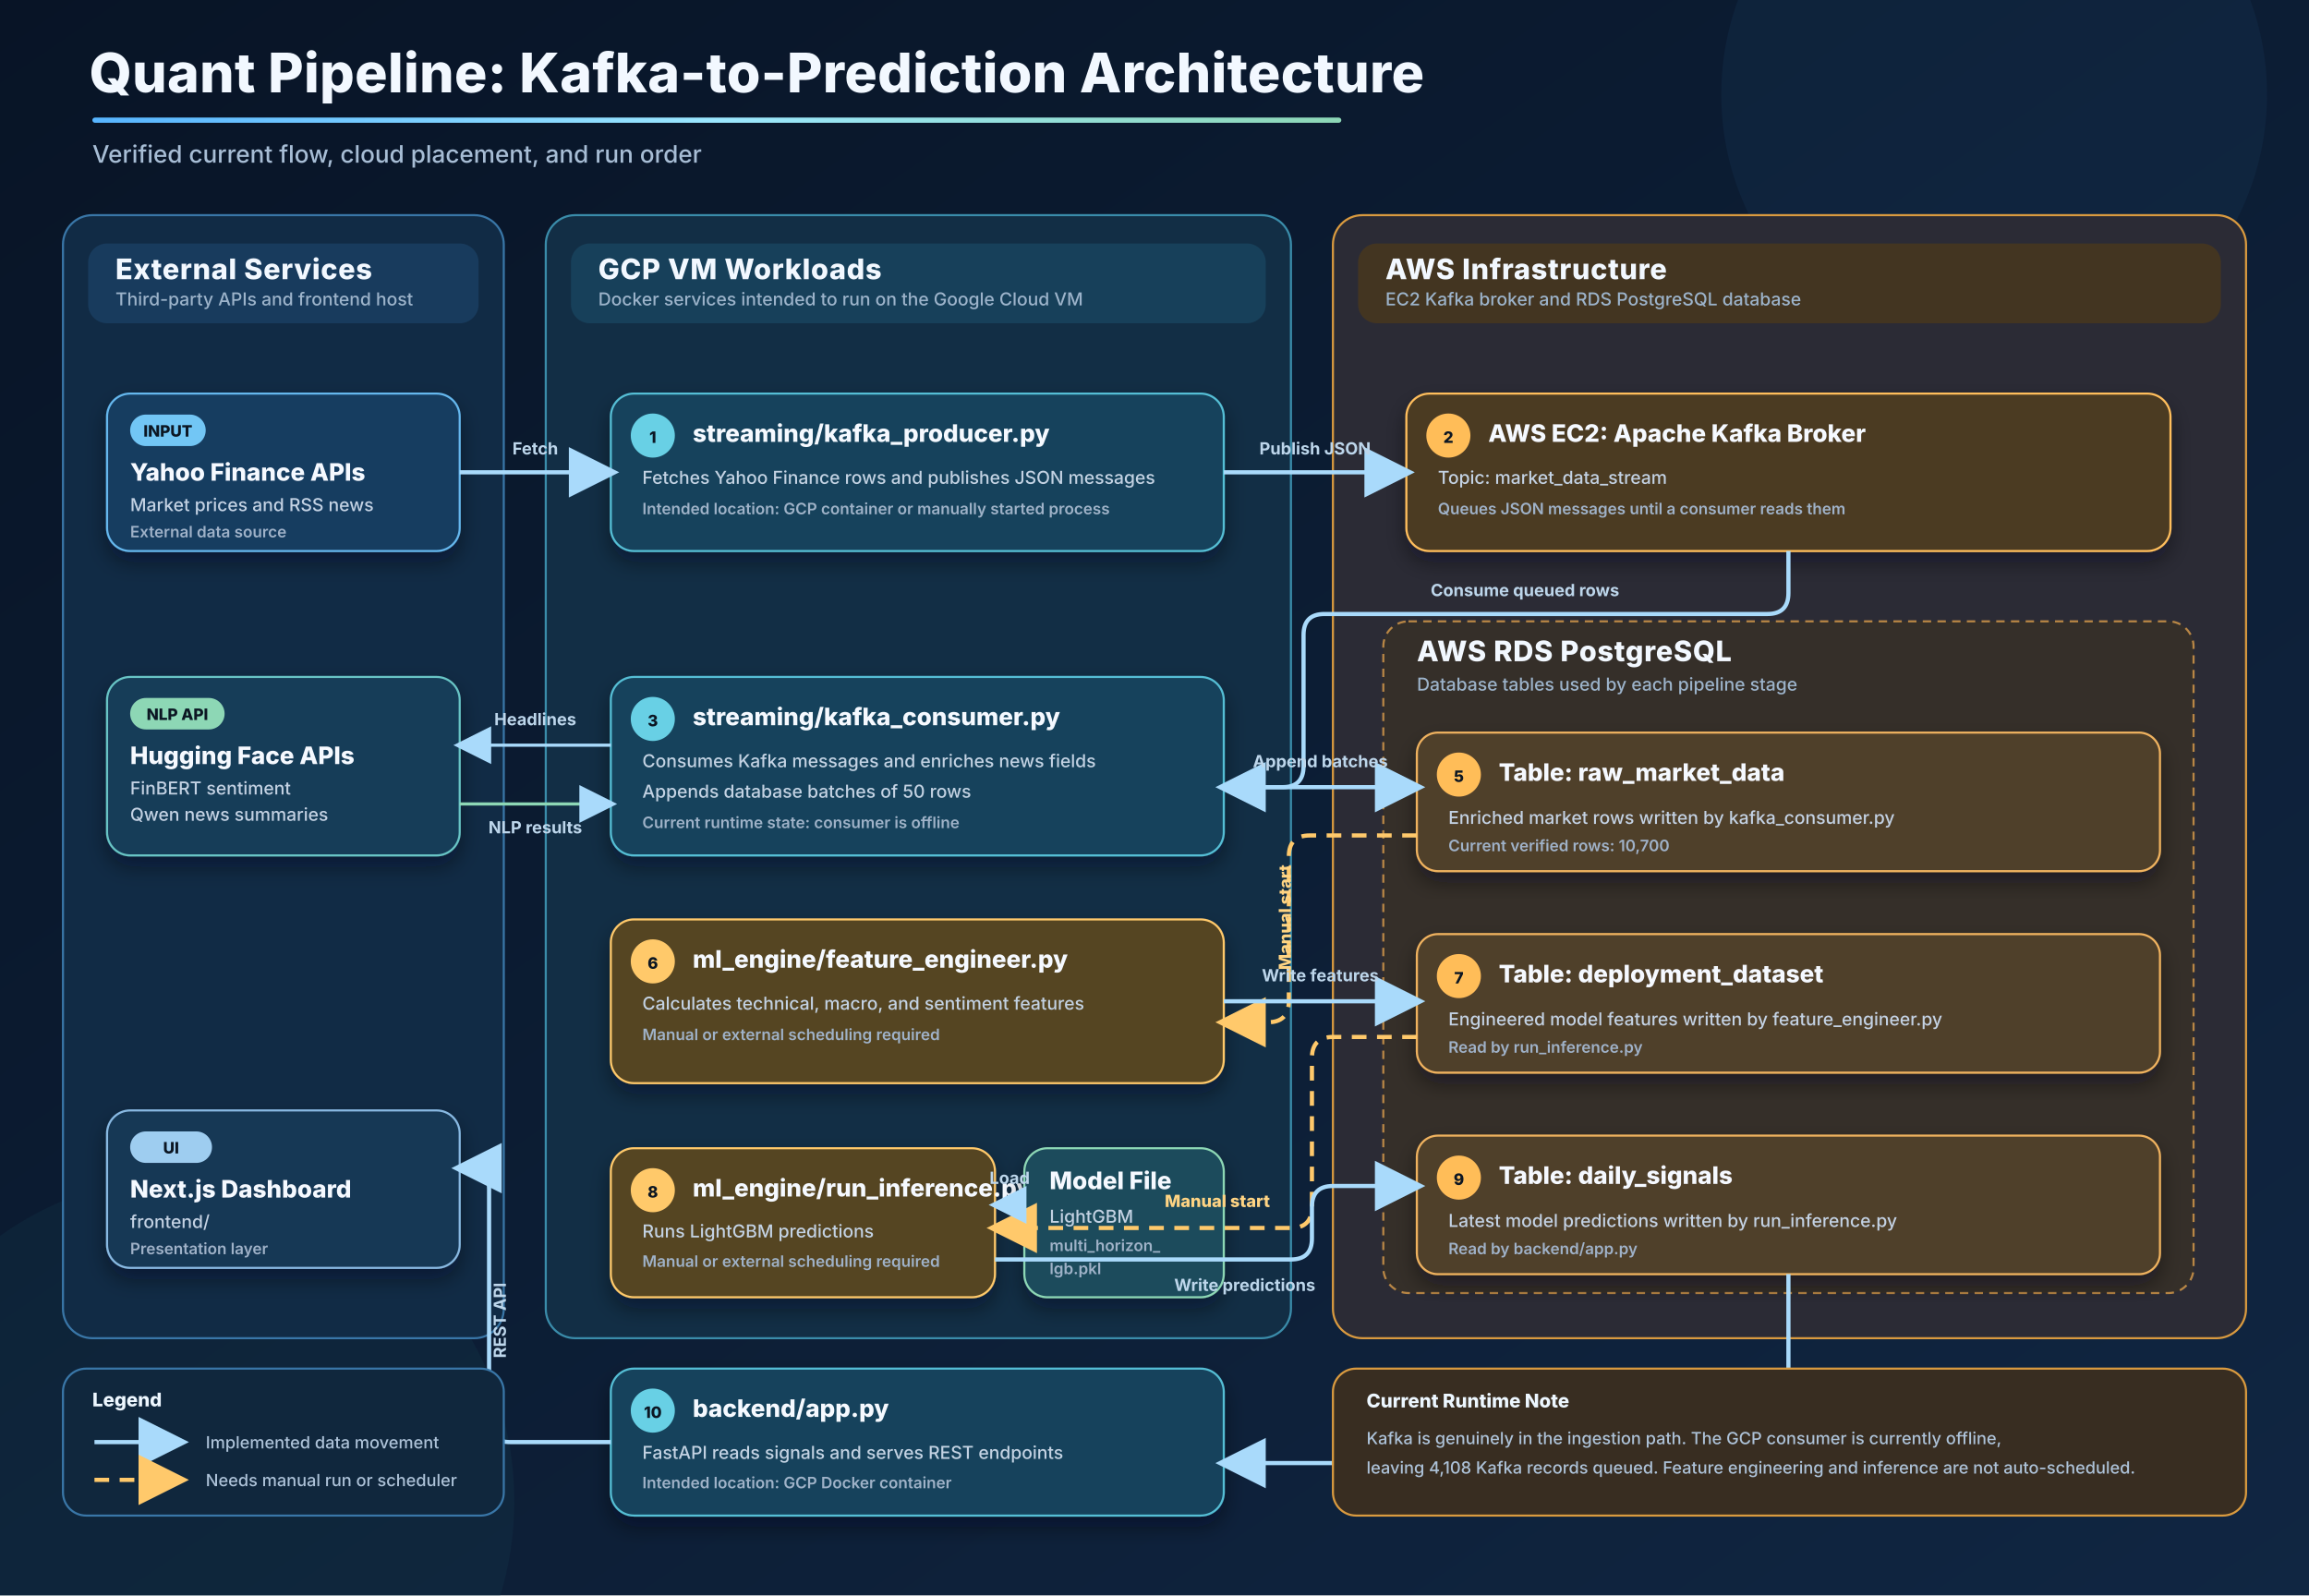
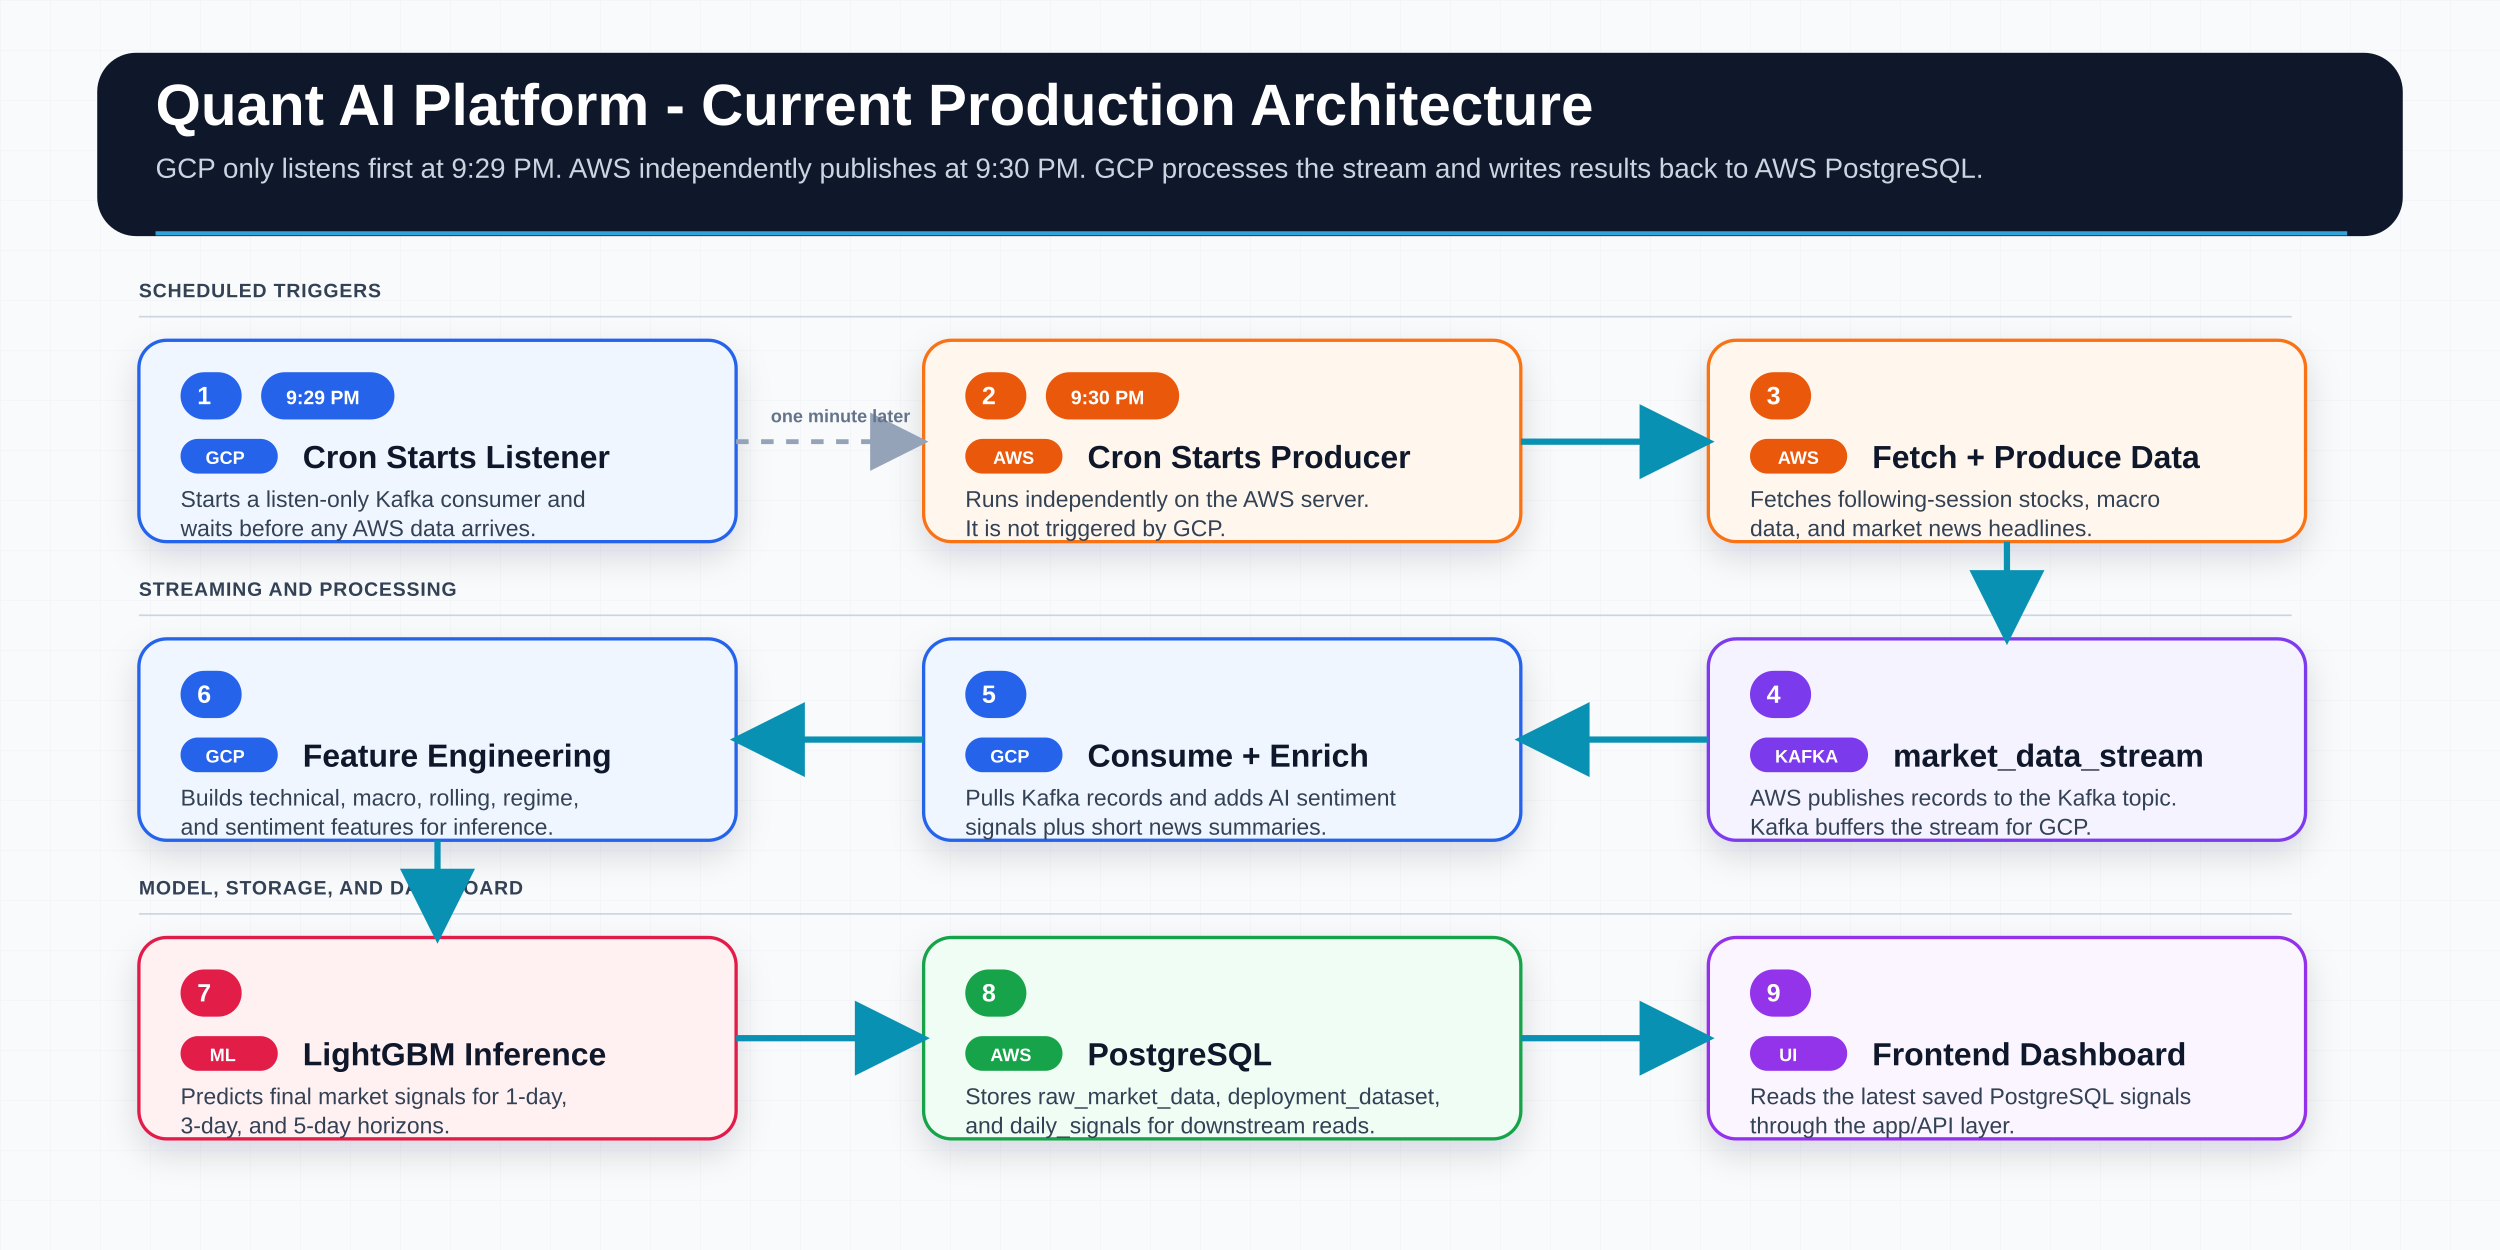
- <svg xmlns="http://www.w3.org/2000/svg" width="2200" height="1520" viewBox="0 0 2200 1520" role="img" aria-labelledby="title desc">
+ <svg xmlns="http://www.w3.org/2000/svg" width="1800" height="900" viewBox="0 0 1800 900" fill="none">
  <defs>
-     <linearGradient id="background" x1="0" y1="0" x2="1" y2="1">
-       <stop offset="0%" stop-color="#081426" />
-       <stop offset="100%" stop-color="#102642" />
-     </linearGradient>
-     <linearGradient id="headerGlow" x1="0" y1="0" x2="1" y2="0">
-       <stop offset="0%" stop-color="#56b4ff" />
-       <stop offset="50%" stop-color="#9be7ff" />
-       <stop offset="100%" stop-color="#8dd7b5" />
-     </linearGradient>
-     <filter id="shadow" x="-20%" y="-20%" width="140%" height="140%">
-       <feDropShadow dx="0" dy="10" stdDeviation="10" flood-color="#020a14" flood-opacity="0.42" />
+     <style>
+       .bg { fill: #f8fafc; }
+       .header { fill: #0f172a; }
+       .header-line { stroke: #38bdf8; stroke-width: 3; opacity: 0.85; }
+       .title { fill: #ffffff; font: 700 42px Arial, Helvetica, sans-serif; }
+       .subtitle { fill: #cbd5e1; font: 400 20px Arial, Helvetica, sans-serif; }
+       .section { fill: #334155; font: 700 14px Arial, Helvetica, sans-serif; letter-spacing: 0.6px; }
+       .card-title { fill: #0f172a; font: 700 23px Arial, Helvetica, sans-serif; }
+       .card-text { fill: #334155; font: 400 16.5px Arial, Helvetica, sans-serif; }
+       .chip-text { fill: #ffffff; font: 700 13px Arial, Helvetica, sans-serif; }
+       .time-text { fill: #ffffff; font: 700 14px Arial, Helvetica, sans-serif; }
+       .step { fill: #ffffff; font: 700 18px Arial, Helvetica, sans-serif; }
+       .arrow-label { fill: #64748b; font: 700 13px Arial, Helvetica, sans-serif; }
+       .aws { fill: #fff7ed; stroke: #f97316; stroke-width: 2.4; }
+       .gcp { fill: #eff6ff; stroke: #2563eb; stroke-width: 2.4; }
+       .kafka { fill: #f5f3ff; stroke: #7c3aed; stroke-width: 2.4; }
+       .ml { fill: #fff1f2; stroke: #e11d48; stroke-width: 2.4; }
+       .db { fill: #f0fdf4; stroke: #16a34a; stroke-width: 2.4; }
+       .ui { fill: #faf5ff; stroke: #9333ea; stroke-width: 2.4; }
+       .aws-fill { fill: #ea580c; }
+       .gcp-fill { fill: #2563eb; }
+       .kafka-fill { fill: #7c3aed; }
+       .ml-fill { fill: #e11d48; }
+       .db-fill { fill: #16a34a; }
+       .ui-fill { fill: #9333ea; }
+       .arrow { stroke: #0891b2; stroke-width: 4.5; fill: none; marker-end: url(#arrow); }
+       .arrow-soft { stroke: #94a3b8; stroke-width: 3.5; fill: none; marker-end: url(#arrowSoft); stroke-dasharray: 9 9; }
+       .divider { stroke: #cbd5e1; stroke-width: 1.2; }
+       .shadow { filter: url(#shadow); }
+     </style>
+     <marker id="arrow" markerWidth="16" markerHeight="16" refX="13" refY="8" orient="auto">
+       <path d="M2 2 L14 8 L2 14 Z" fill="#0891b2" />
+     </marker>
+     <marker id="arrowSoft" markerWidth="16" markerHeight="16" refX="13" refY="8" orient="auto">
+       <path d="M2 2 L14 8 L2 14 Z" fill="#94a3b8" />
+     </marker>
+     <filter id="shadow" x="-18%" y="-20%" width="136%" height="145%">
+       <feDropShadow dx="0" dy="10" stdDeviation="12" flood-color="#0f172a" flood-opacity="0.13" />
    </filter>
-     <marker id="arrow" markerWidth="12" markerHeight="12" refX="10" refY="6" orient="auto" markerUnits="strokeWidth">
-       <path d="M0,0 L12,6 L0,12 z" fill="#a9dafb" />
-     </marker>
-     <marker id="arrowManual" markerWidth="12" markerHeight="12" refX="10" refY="6" orient="auto" markerUnits="strokeWidth">
-       <path d="M0,0 L12,6 L0,12 z" fill="#ffc96b" />
-     </marker>
-     <style>
-       .title { font-family: Inter, Arial, sans-serif; font-size: 52px; font-weight: 800; fill: #f2f8ff; letter-spacing: 0.3px; }
-       .subtitle { font-family: Inter, Arial, sans-serif; font-size: 23px; font-weight: 500; fill: #a7bdd5; }
-       .zone-title { font-family: Inter, Arial, sans-serif; font-size: 27px; font-weight: 800; fill: #f2f8ff; letter-spacing: 0.6px; }
-       .zone-subtitle { font-family: Inter, Arial, sans-serif; font-size: 17px; font-weight: 500; fill: #9cb3ca; }
-       .node-title { font-family: Inter, Arial, sans-serif; font-size: 23px; font-weight: 800; fill: #f5f9ff; }
-       .node-text { font-family: Inter, Arial, sans-serif; font-size: 17px; font-weight: 500; fill: #c3d2e3; }
-       .node-small { font-family: Inter, Arial, sans-serif; font-size: 15px; font-weight: 600; fill: #9fb2c8; }
-       .badge { font-family: Inter, Arial, sans-serif; font-size: 15px; font-weight: 800; fill: #071523; }
-       .arrow-label { font-family: Inter, Arial, sans-serif; font-size: 16px; font-weight: 700; fill: #bdd6eb; }
-       .arrow-label-manual { font-family: Inter, Arial, sans-serif; font-size: 16px; font-weight: 800; fill: #ffd483; }
-       .footer-title { font-family: Inter, Arial, sans-serif; font-size: 18px; font-weight: 800; fill: #edf7ff; }
-       .footer-text { font-family: Inter, Arial, sans-serif; font-size: 16px; font-weight: 500; fill: #adc2d8; }
-       .flow { fill: none; stroke: #a9dafb; stroke-width: 4; marker-end: url(#arrow); }
-       .flow-thin { fill: none; stroke: #a9dafb; stroke-width: 3; marker-end: url(#arrow); }
-       .flow-manual { fill: none; stroke: #ffc96b; stroke-width: 4; stroke-dasharray: 14 10; marker-end: url(#arrowManual); }
-       .flow-return { fill: none; stroke: #8dd7b5; stroke-width: 3; marker-end: url(#arrow); }
-     </style>
+     <pattern id="grid" width="36" height="36" patternUnits="userSpaceOnUse">
+       <path d="M36 0H0V36" stroke="#e2e8f0" stroke-width="1" opacity="0.32" />
+     </pattern>
  </defs>
-   <rect width="2200" height="1520" fill="url(#background)" />
-   <circle cx="1900" cy="90" r="260" fill="#17395d" opacity="0.24" />
-   <circle cx="180" cy="1430" r="310" fill="#16465a" opacity="0.18" />
-   <text x="85" y="88" class="title">Quant Pipeline: Kafka-to-Prediction Architecture</text>
-   <rect x="88" y="112" width="1190" height="5" rx="2.5" fill="url(#headerGlow)" />
-   <text x="88" y="155" class="subtitle">Verified current flow, cloud placement, and run order</text>
-   <rect x="60" y="205" width="420" height="1070" rx="28" fill="#112b45" stroke="#3976a7" stroke-width="2" />
-   <rect x="520" y="205" width="710" height="1070" rx="28" fill="#122e45" stroke="#3a8caa" stroke-width="2" />
-   <rect x="1270" y="205" width="870" height="1070" rx="28" fill="#2b2b35" stroke="#d99a3f" stroke-width="2" />
-   <rect x="84" y="232" width="372" height="76" rx="18" fill="#183b5d" />
-   <text x="110" y="266" class="zone-title">External Services</text>
-   <text x="110" y="291" class="zone-subtitle">Third-party APIs and frontend host</text>
-   <rect x="544" y="232" width="662" height="76" rx="18" fill="#17405a" />
-   <text x="570" y="266" class="zone-title">GCP VM Workloads</text>
-   <text x="570" y="291" class="zone-subtitle">Docker services intended to run on the Google Cloud VM</text>
-   <rect x="1294" y="232" width="822" height="76" rx="18" fill="#433521" />
-   <text x="1320" y="266" class="zone-title">AWS Infrastructure</text>
-   <text x="1320" y="291" class="zone-subtitle">EC2 Kafka broker and RDS PostgreSQL database</text>
-   <g filter="url(#shadow)">
-     <rect x="102" y="375" width="336" height="150" rx="22" fill="#163c61" stroke="#65b7ed" stroke-width="2" />
-     <rect x="124" y="395" width="72" height="30" rx="15" fill="#72c6f5" />
-     <text x="160" y="416" text-anchor="middle" class="badge">INPUT</text>
-     <text x="124" y="458" class="node-title">Yahoo Finance APIs</text>
-     <text x="124" y="487" class="node-text">Market prices and RSS news</text>
-     <text x="124" y="512" class="node-small">External data source</text>
-   </g>
-   <g filter="url(#shadow)">
-     <rect x="102" y="645" width="336" height="170" rx="22" fill="#173c58" stroke="#67c4c5" stroke-width="2" />
-     <rect x="124" y="665" width="90" height="30" rx="15" fill="#8dd7b5" />
-     <text x="169" y="686" text-anchor="middle" class="badge">NLP API</text>
-     <text x="124" y="728" class="node-title">Hugging Face APIs</text>
-     <text x="124" y="757" class="node-text">FinBERT sentiment</text>
-     <text x="124" y="782" class="node-text">Qwen news summaries</text>
-   </g>
-   <g filter="url(#shadow)">
-     <rect x="102" y="1058" width="336" height="150" rx="22" fill="#183755" stroke="#88b9e2" stroke-width="2" />
-     <rect x="124" y="1078" width="78" height="30" rx="15" fill="#9ecdf0" />
-     <text x="163" y="1099" text-anchor="middle" class="badge">UI</text>
-     <text x="124" y="1141" class="node-title">Next.js Dashboard</text>
-     <text x="124" y="1170" class="node-text">frontend/</text>
-     <text x="124" y="1195" class="node-small">Presentation layer</text>
-   </g>
-   <g filter="url(#shadow)">
-     <rect x="582" y="375" width="584" height="150" rx="22" fill="#16435b" stroke="#55bed5" stroke-width="2" />
-     <circle cx="622" cy="415" r="21" fill="#67d0e5" />
-     <text x="622" y="422" text-anchor="middle" class="badge">1</text>
-     <text x="660" y="421" class="node-title">streaming/kafka_producer.py</text>
-     <text x="612" y="461" class="node-text">Fetches Yahoo Finance rows and publishes JSON messages</text>
-     <text x="612" y="490" class="node-small">Intended location: GCP container or manually started process</text>
-   </g>
-   <g filter="url(#shadow)">
-     <rect x="582" y="645" width="584" height="170" rx="22" fill="#16435b" stroke="#55bed5" stroke-width="2" />
-     <circle cx="622" cy="685" r="21" fill="#67d0e5" />
-     <text x="622" y="692" text-anchor="middle" class="badge">3</text>
-     <text x="660" y="691" class="node-title">streaming/kafka_consumer.py</text>
-     <text x="612" y="731" class="node-text">Consumes Kafka messages and enriches news fields</text>
-     <text x="612" y="760" class="node-text">Appends database batches of 50 rows</text>
-     <text x="612" y="789" class="node-small">Current runtime state: consumer is offline</text>
-   </g>
-   <g filter="url(#shadow)">
-     <rect x="582" y="876" width="584" height="156" rx="22" fill="#554523" stroke="#ffc96b" stroke-width="2" />
-     <circle cx="622" cy="916" r="21" fill="#ffc96b" />
-     <text x="622" y="923" text-anchor="middle" class="badge">6</text>
-     <text x="660" y="922" class="node-title">ml_engine/feature_engineer.py</text>
-     <text x="612" y="962" class="node-text">Calculates technical, macro, and sentiment features</text>
-     <text x="612" y="991" class="node-small">Manual or external scheduling required</text>
-   </g>
-   <g filter="url(#shadow)">
-     <rect x="582" y="1094" width="366" height="142" rx="22" fill="#554523" stroke="#ffc96b" stroke-width="2" />
-     <circle cx="622" cy="1134" r="21" fill="#ffc96b" />
-     <text x="622" y="1141" text-anchor="middle" class="badge">8</text>
-     <text x="660" y="1140" class="node-title">ml_engine/run_inference.py</text>
-     <text x="612" y="1179" class="node-text">Runs LightGBM predictions</text>
-     <text x="612" y="1207" class="node-small">Manual or external scheduling required</text>
-   </g>
-   <g filter="url(#shadow)">
-     <rect x="976" y="1094" width="190" height="142" rx="22" fill="#1d4c5c" stroke="#8dd7b5" stroke-width="2" />
-     <text x="1000" y="1133" class="node-title">Model File</text>
-     <text x="1000" y="1165" class="node-text">LightGBM</text>
-     <text x="1000" y="1192" class="node-small">multi_horizon_</text>
-     <text x="1000" y="1214" class="node-small">lgb.pkl</text>
-   </g>
-   <g filter="url(#shadow)">
-     <rect x="582" y="1304" width="584" height="140" rx="22" fill="#16435b" stroke="#55bed5" stroke-width="2" />
-     <circle cx="622" cy="1344" r="21" fill="#67d0e5" />
-     <text x="622" y="1351" text-anchor="middle" class="badge">10</text>
-     <text x="660" y="1350" class="node-title">backend/app.py</text>
-     <text x="612" y="1390" class="node-text">FastAPI reads signals and serves REST endpoints</text>
-     <text x="612" y="1418" class="node-small">Intended location: GCP Docker container</text>
-   </g>
-   <g filter="url(#shadow)">
-     <rect x="1340" y="375" width="728" height="150" rx="22" fill="#4c3b24" stroke="#ffbe5c" stroke-width="2" />
-     <circle cx="1380" cy="415" r="21" fill="#ffbd59" />
-     <text x="1380" y="422" text-anchor="middle" class="badge">2</text>
-     <text x="1418" y="421" class="node-title">AWS EC2: Apache Kafka Broker</text>
-     <text x="1370" y="461" class="node-text">Topic: market_data_stream</text>
-     <text x="1370" y="490" class="node-small">Queues JSON messages until a consumer reads them</text>
-   </g>
-   <rect x="1318" y="592" width="772" height="640" rx="24" fill="#352f29" stroke="#b88645" stroke-width="2" stroke-dasharray="8 6" />
-   <text x="1350" y="630" class="zone-title">AWS RDS PostgreSQL</text>
-   <text x="1350" y="658" class="zone-subtitle">Database tables used by each pipeline stage</text>
-   <g filter="url(#shadow)">
-     <rect x="1350" y="698" width="708" height="132" rx="20" fill="#503f2b" stroke="#efb25e" stroke-width="2" />
-     <circle cx="1390" cy="738" r="21" fill="#ffbd59" />
-     <text x="1390" y="745" text-anchor="middle" class="badge">5</text>
-     <text x="1428" y="744" class="node-title">Table: raw_market_data</text>
-     <text x="1380" y="785" class="node-text">Enriched market rows written by kafka_consumer.py</text>
-     <text x="1380" y="811" class="node-small">Current verified rows: 10,700</text>
-   </g>
-   <g filter="url(#shadow)">
-     <rect x="1350" y="890" width="708" height="132" rx="20" fill="#503f2b" stroke="#efb25e" stroke-width="2" />
-     <circle cx="1390" cy="930" r="21" fill="#ffbd59" />
-     <text x="1390" y="937" text-anchor="middle" class="badge">7</text>
-     <text x="1428" y="936" class="node-title">Table: deployment_dataset</text>
-     <text x="1380" y="977" class="node-text">Engineered model features written by feature_engineer.py</text>
-     <text x="1380" y="1003" class="node-small">Read by run_inference.py</text>
-   </g>
-   <g filter="url(#shadow)">
-     <rect x="1350" y="1082" width="708" height="132" rx="20" fill="#503f2b" stroke="#efb25e" stroke-width="2" />
-     <circle cx="1390" cy="1122" r="21" fill="#ffbd59" />
-     <text x="1390" y="1129" text-anchor="middle" class="badge">9</text>
-     <text x="1428" y="1128" class="node-title">Table: daily_signals</text>
-     <text x="1380" y="1169" class="node-text">Latest model predictions written by run_inference.py</text>
-     <text x="1380" y="1195" class="node-small">Read by backend/app.py</text>
-   </g>
-   <path d="M438 450 L582 450" class="flow" />
-   <text x="510" y="433" text-anchor="middle" class="arrow-label">Fetch</text>
-   <path d="M1166 450 L1340 450" class="flow" />
-   <text x="1253" y="433" text-anchor="middle" class="arrow-label">Publish JSON</text>
-   <path d="M1704 525 L1704 565 Q1704 585 1684 585 L1262 585 Q1242 585 1242 605 L1242 730 Q1242 750 1222 750 L1166 750" class="flow" />
-   <text x="1453" y="568" text-anchor="middle" class="arrow-label">Consume queued rows</text>
-   <path d="M582 710 L438 710" class="flow-thin" />
-   <text x="510" y="691" text-anchor="middle" class="arrow-label">Headlines</text>
-   <path d="M438 766 L582 766" class="flow-return" />
-   <text x="510" y="794" text-anchor="middle" class="arrow-label">NLP results</text>
-   <path d="M1166 750 L1350 750" class="flow" />
-   <text x="1258" y="731" text-anchor="middle" class="arrow-label">Append batches</text>
-   <path d="M1350 796 L1248 796 Q1228 796 1228 816 L1228 954 Q1228 974 1208 974 L1166 974" class="flow-manual" />
-   <text x="1230" y="874" text-anchor="middle" class="arrow-label-manual" transform="rotate(-90 1230 874)">Manual start</text>
-   <path d="M1166 954 L1350 954" class="flow" />
-   <text x="1258" y="935" text-anchor="middle" class="arrow-label">Write features</text>
-   <path d="M1350 988 L1270 988 Q1250 988 1250 1008 L1250 1150 Q1250 1170 1230 1170 L948 1170" class="flow-manual" />
-   <text x="1210" y="1150" text-anchor="end" class="arrow-label-manual">Manual start</text>
-   <path d="M976 1148 L948 1148" class="flow-return" />
-   <text x="962" y="1128" text-anchor="middle" class="arrow-label">Load</text>
-   <path d="M948 1200 L1230 1200 Q1250 1200 1250 1180 L1250 1150 Q1250 1130 1270 1130 L1350 1130" class="flow" />
-   <text x="1186" y="1230" text-anchor="middle" class="arrow-label">Write predictions</text>
-   <path d="M1704 1214 L1704 1374 Q1704 1394 1684 1394 L1166 1394" class="flow" />
-   <text x="1450" y="1375" text-anchor="middle" class="arrow-label">SQL SELECT</text>
-   <path d="M582 1374 L486 1374 Q466 1374 466 1354 L466 1133 Q466 1113 446 1113 L438 1113" class="flow" />
-   <text x="482" y="1258" text-anchor="middle" class="arrow-label" transform="rotate(-90 482 1258)">REST API</text>
-   <rect x="60" y="1304" width="420" height="140" rx="22" fill="#10273d" stroke="#3976a7" stroke-width="2" />
-   <text x="88" y="1340" class="footer-title">Legend</text>
-   <line x1="90" y1="1374" x2="172" y2="1374" stroke="#a9dafb" stroke-width="4" marker-end="url(#arrow)" />
-   <text x="196" y="1380" class="footer-text">Implemented data movement</text>
-   <line x1="90" y1="1410" x2="172" y2="1410" stroke="#ffc96b" stroke-width="4" stroke-dasharray="14 10" marker-end="url(#arrowManual)" />
-   <text x="196" y="1416" class="footer-text">Needs manual run or scheduler</text>
-   <rect x="1270" y="1304" width="870" height="140" rx="22" fill="#382d21" stroke="#d99a3f" stroke-width="2" />
-   <text x="1302" y="1341" class="footer-title">Current Runtime Note</text>
-   <text x="1302" y="1376" class="footer-text">Kafka is genuinely in the ingestion path. The GCP consumer is currently offline,</text>
-   <text x="1302" y="1404" class="footer-text">leaving 4,108 Kafka records queued. Feature engineering and inference are not auto-scheduled.</text>
+   <rect class="bg" width="1800" height="900" />
+   <rect width="1800" height="900" fill="url(#grid)" />
+   <rect x="70" y="38" width="1660" height="132" rx="28" class="header" />
+   <line x1="112" y1="168" x2="1690" y2="168" class="header-line" />
+   <text x="112" y="90" class="title">Quant AI Platform - Current Production Architecture</text>
+   <text x="112" y="128" class="subtitle">GCP only listens first at 9:29 PM. AWS independently publishes at 9:30 PM. GCP processes the stream and writes results back to AWS PostgreSQL.</text>
+   <text x="100" y="214" class="section">SCHEDULED TRIGGERS</text>
+   <line x1="100" y1="228" x2="1650" y2="228" class="divider" />
+   <text x="100" y="429" class="section">STREAMING AND PROCESSING</text>
+   <line x1="100" y1="443" x2="1650" y2="443" class="divider" />
+   <text x="100" y="644" class="section">MODEL, STORAGE, AND DASHBOARD</text>
+   <line x1="100" y1="658" x2="1650" y2="658" class="divider" />
+   <rect x="100" y="245" width="430" height="145" rx="20" class="gcp shadow" />
+   <rect x="130" y="268" width="44" height="34" rx="17" class="gcp-fill" />
+   <text x="142" y="291" class="step">1</text>
+   <rect x="188" y="268" width="96" height="34" rx="17" class="gcp-fill" />
+   <text x="206" y="291" class="time-text">9:29 PM</text>
+   <rect x="130" y="316" width="70" height="25" rx="12.5" class="gcp-fill" />
+   <text x="148" y="334" class="chip-text">GCP</text>
+   <text x="218" y="337" class="card-title">Cron Starts Listener</text>
+   <text x="130" y="365" class="card-text">Starts a listen-only Kafka consumer and</text>
+   <text x="130" y="386" class="card-text">waits before any AWS data arrives.</text>
+   <rect x="665" y="245" width="430" height="145" rx="20" class="aws shadow" />
+   <rect x="695" y="268" width="44" height="34" rx="17" class="aws-fill" />
+   <text x="707" y="291" class="step">2</text>
+   <rect x="753" y="268" width="96" height="34" rx="17" class="aws-fill" />
+   <text x="771" y="291" class="time-text">9:30 PM</text>
+   <rect x="695" y="316" width="70" height="25" rx="12.5" class="aws-fill" />
+   <text x="715" y="334" class="chip-text">AWS</text>
+   <text x="783" y="337" class="card-title">Cron Starts Producer</text>
+   <text x="695" y="365" class="card-text">Runs independently on the AWS server.</text>
+   <text x="695" y="386" class="card-text">It is not triggered by GCP.</text>
+   <rect x="1230" y="245" width="430" height="145" rx="20" class="aws shadow" />
+   <rect x="1260" y="268" width="44" height="34" rx="17" class="aws-fill" />
+   <text x="1272" y="291" class="step">3</text>
+   <rect x="1260" y="316" width="70" height="25" rx="12.5" class="aws-fill" />
+   <text x="1280" y="334" class="chip-text">AWS</text>
+   <text x="1348" y="337" class="card-title">Fetch + Produce Data</text>
+   <text x="1260" y="365" class="card-text">Fetches following-session stocks, macro</text>
+   <text x="1260" y="386" class="card-text">data, and market news headlines.</text>
+   <rect x="1230" y="460" width="430" height="145" rx="20" class="kafka shadow" />
+   <rect x="1260" y="483" width="44" height="34" rx="17" class="kafka-fill" />
+   <text x="1272" y="506" class="step">4</text>
+   <rect x="1260" y="531" width="85" height="25" rx="12.5" class="kafka-fill" />
+   <text x="1278" y="549" class="chip-text">KAFKA</text>
+   <text x="1363" y="552" class="card-title">market_data_stream</text>
+   <text x="1260" y="580" class="card-text">AWS publishes records to the Kafka topic.</text>
+   <text x="1260" y="601" class="card-text">Kafka buffers the stream for GCP.</text>
+   <rect x="665" y="460" width="430" height="145" rx="20" class="gcp shadow" />
+   <rect x="695" y="483" width="44" height="34" rx="17" class="gcp-fill" />
+   <text x="707" y="506" class="step">5</text>
+   <rect x="695" y="531" width="70" height="25" rx="12.5" class="gcp-fill" />
+   <text x="713" y="549" class="chip-text">GCP</text>
+   <text x="783" y="552" class="card-title">Consume + Enrich</text>
+   <text x="695" y="580" class="card-text">Pulls Kafka records and adds AI sentiment</text>
+   <text x="695" y="601" class="card-text">signals plus short news summaries.</text>
+   <rect x="100" y="460" width="430" height="145" rx="20" class="gcp shadow" />
+   <rect x="130" y="483" width="44" height="34" rx="17" class="gcp-fill" />
+   <text x="142" y="506" class="step">6</text>
+   <rect x="130" y="531" width="70" height="25" rx="12.5" class="gcp-fill" />
+   <text x="148" y="549" class="chip-text">GCP</text>
+   <text x="218" y="552" class="card-title">Feature Engineering</text>
+   <text x="130" y="580" class="card-text">Builds technical, macro, rolling, regime,</text>
+   <text x="130" y="601" class="card-text">and sentiment features for inference.</text>
+   <rect x="100" y="675" width="430" height="145" rx="20" class="ml shadow" />
+   <rect x="130" y="698" width="44" height="34" rx="17" class="ml-fill" />
+   <text x="142" y="721" class="step">7</text>
+   <rect x="130" y="746" width="70" height="25" rx="12.5" class="ml-fill" />
+   <text x="151" y="764" class="chip-text">ML</text>
+   <text x="218" y="767" class="card-title">LightGBM Inference</text>
+   <text x="130" y="795" class="card-text">Predicts final market signals for 1-day,</text>
+   <text x="130" y="816" class="card-text">3-day, and 5-day horizons.</text>
+   <rect x="665" y="675" width="430" height="145" rx="20" class="db shadow" />
+   <rect x="695" y="698" width="44" height="34" rx="17" class="db-fill" />
+   <text x="707" y="721" class="step">8</text>
+   <rect x="695" y="746" width="70" height="25" rx="12.5" class="db-fill" />
+   <text x="713" y="764" class="chip-text">AWS</text>
+   <text x="783" y="767" class="card-title">PostgreSQL</text>
+   <text x="695" y="795" class="card-text">Stores raw_market_data, deployment_dataset,</text>
+   <text x="695" y="816" class="card-text">and daily_signals for downstream reads.</text>
+   <rect x="1230" y="675" width="430" height="145" rx="20" class="ui shadow" />
+   <rect x="1260" y="698" width="44" height="34" rx="17" class="ui-fill" />
+   <text x="1272" y="721" class="step">9</text>
+   <rect x="1260" y="746" width="70" height="25" rx="12.5" class="ui-fill" />
+   <text x="1281" y="764" class="chip-text">UI</text>
+   <text x="1348" y="767" class="card-title">Frontend Dashboard</text>
+   <text x="1260" y="795" class="card-text">Reads the latest saved PostgreSQL signals</text>
+   <text x="1260" y="816" class="card-text">through the app/API layer.</text>
+   <path d="M530 318 H665" class="arrow-soft" />
+   <text x="555" y="304" class="arrow-label">one minute later</text>
+   <path d="M1095 318 H1230" class="arrow" />
+   <path d="M1445 390 V460" class="arrow" />
+   <path d="M1230 532.5 H1095" class="arrow" />
+   <path d="M665 532.5 H530" class="arrow" />
+   <path d="M315 605 V675" class="arrow" />
+   <path d="M530 747.5 H665" class="arrow" />
+   <path d="M1095 747.5 H1230" class="arrow" />
</svg>
